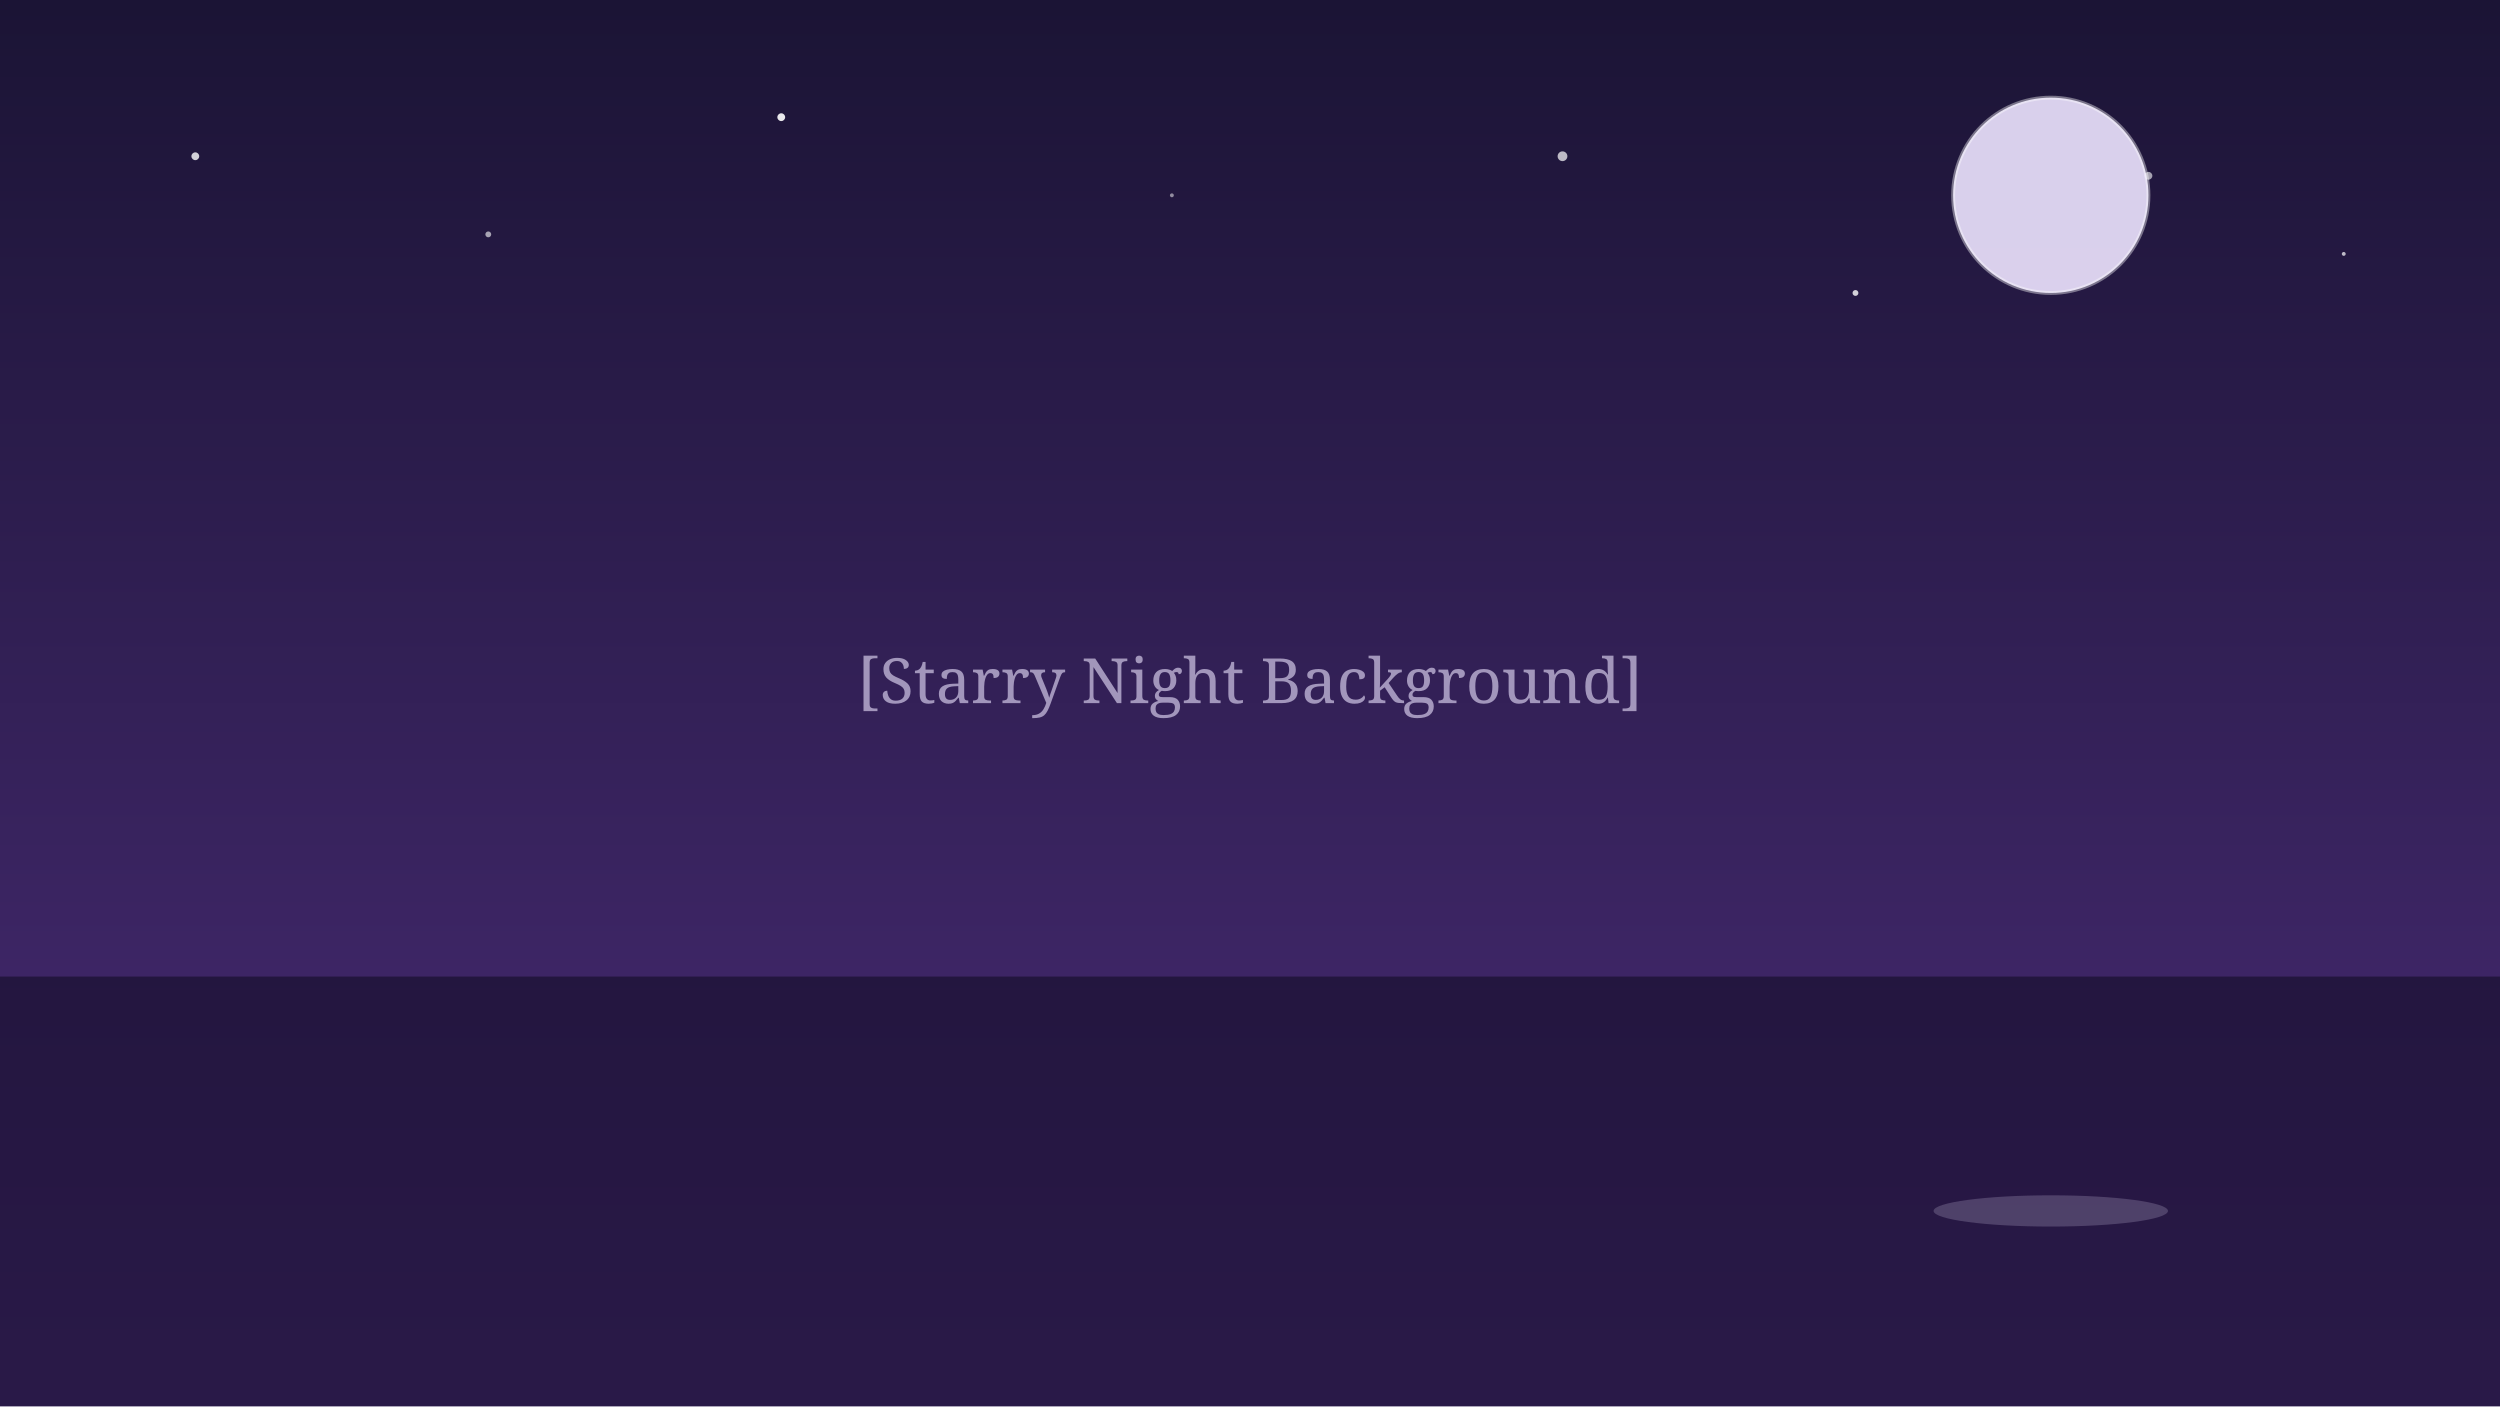
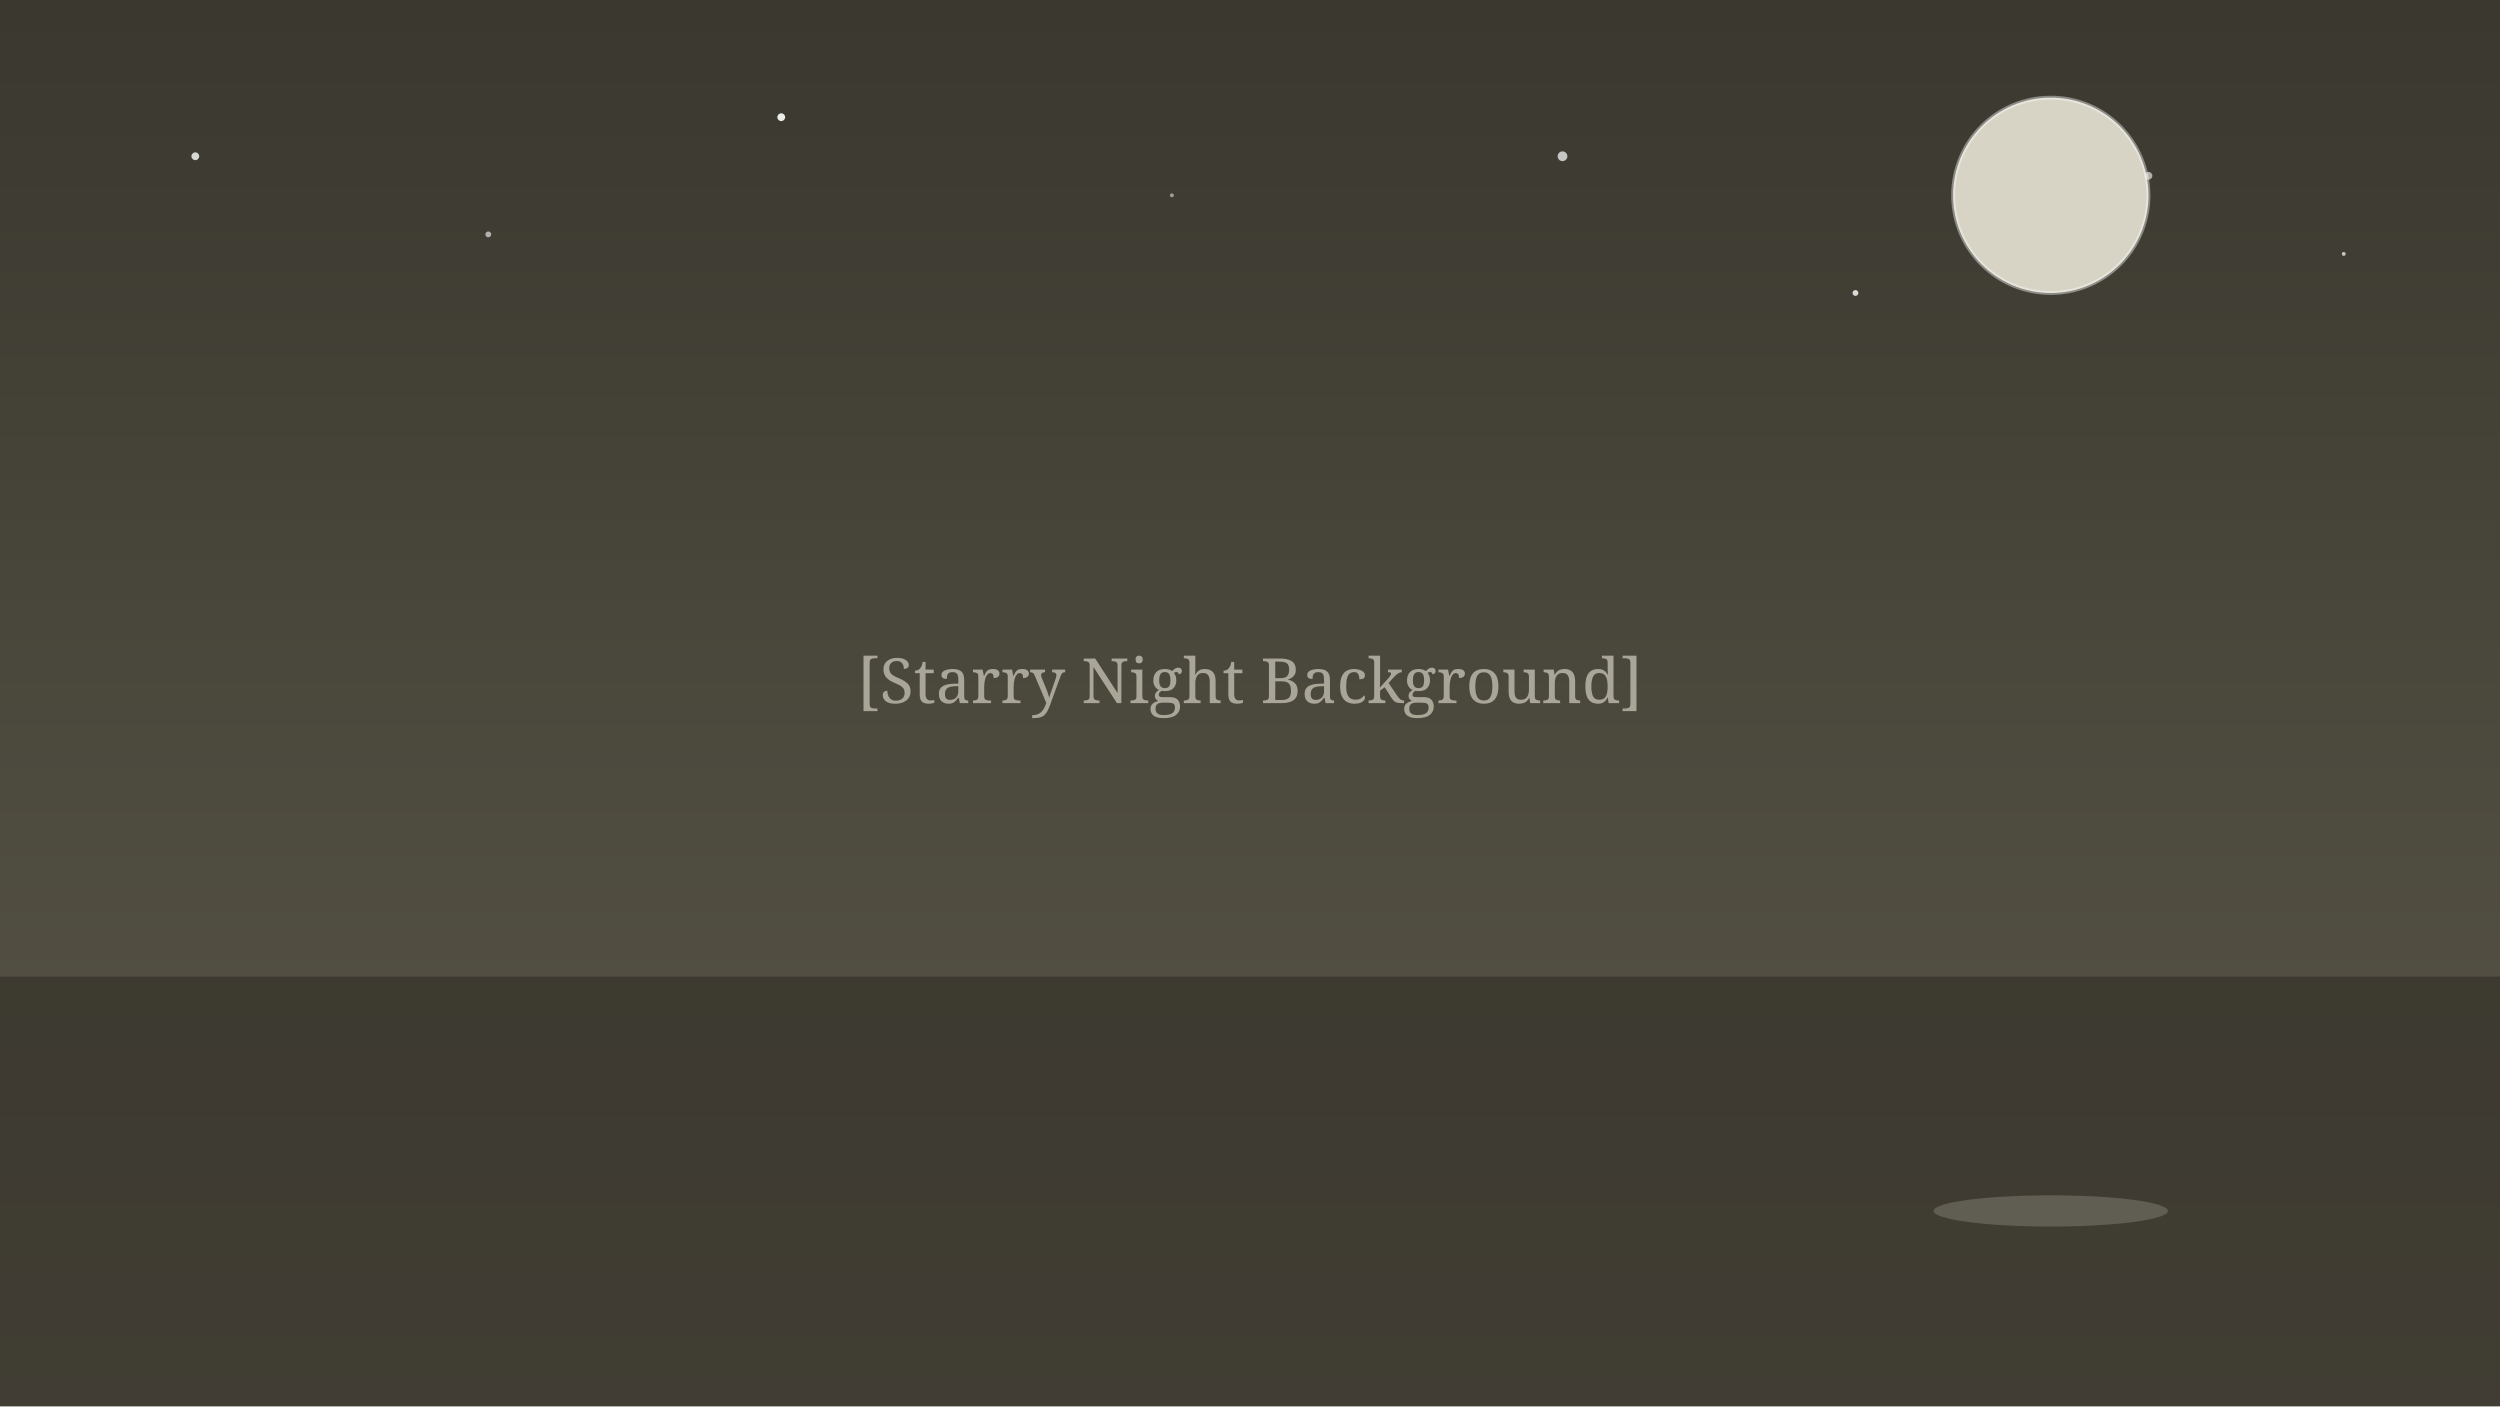
<svg xmlns="http://www.w3.org/2000/svg" width="1280" height="720" viewBox="0 0 1280 720">
  <defs>
    <linearGradient id="night_sky" x1="0%" y1="0%" x2="0%" y2="100%">
-       <stop offset="0%" style="stop-color:#1b1435;stop-opacity:1" />
-       <stop offset="100%" style="stop-color:#4c2d7a;stop-opacity:1" />
+       <stop offset="0%" style="stop-color:#3a382f;stop-opacity:1" />
+       <stop offset="100%" style="stop-color:#5c584a;stop-opacity:1" />
    </linearGradient>
  </defs>
  <rect width="1280" height="720" fill="url(#night_sky)" />
  <circle cx="100" cy="80" r="2" fill="#ffffff" opacity="0.8" />
  <circle cx="250" cy="120" r="1.5" fill="#ffffff" opacity="0.6" />
  <circle cx="400" cy="60" r="2" fill="#ffffff" opacity="0.9" />
  <circle cx="600" cy="100" r="1" fill="#ffffff" opacity="0.5" />
  <circle cx="800" cy="80" r="2.5" fill="#ffffff" opacity="0.7" />
  <circle cx="950" cy="150" r="1.5" fill="#ffffff" opacity="0.8" />
  <circle cx="1100" cy="90" r="2" fill="#ffffff" opacity="0.6" />
  <circle cx="1200" cy="130" r="1" fill="#ffffff" opacity="0.7" />
-   <circle cx="1050" cy="100" r="50" fill="#ede4ff" opacity="0.9" />
+   <circle cx="1050" cy="100" r="50" fill="#e8e4d5" opacity="0.9" />
  <circle cx="1050" cy="100" r="50" fill="none" stroke="#ffffff" stroke-width="2" opacity="0.4" />
-   <rect x="0" y="500" width="1280" height="220" fill="#130b26" opacity="0.6" />
-   <ellipse cx="1050" cy="620" rx="60" ry="8" fill="#ede4ff" opacity="0.2" />
-   <text x="640" y="360" font-family="serif" font-size="32" fill="#ede4ff" text-anchor="middle" opacity="0.6">
+   <rect x="0" y="500" width="1280" height="220" fill="#2e2c25" opacity="0.6" />
+   <ellipse cx="1050" cy="620" rx="60" ry="8" fill="#e8e4d5" opacity="0.2" />
+   <text x="640" y="360" font-family="serif" font-size="32" fill="#e8e4d5" text-anchor="middle" opacity="0.6">
    [Starry Night Background]
  </text>
</svg>
